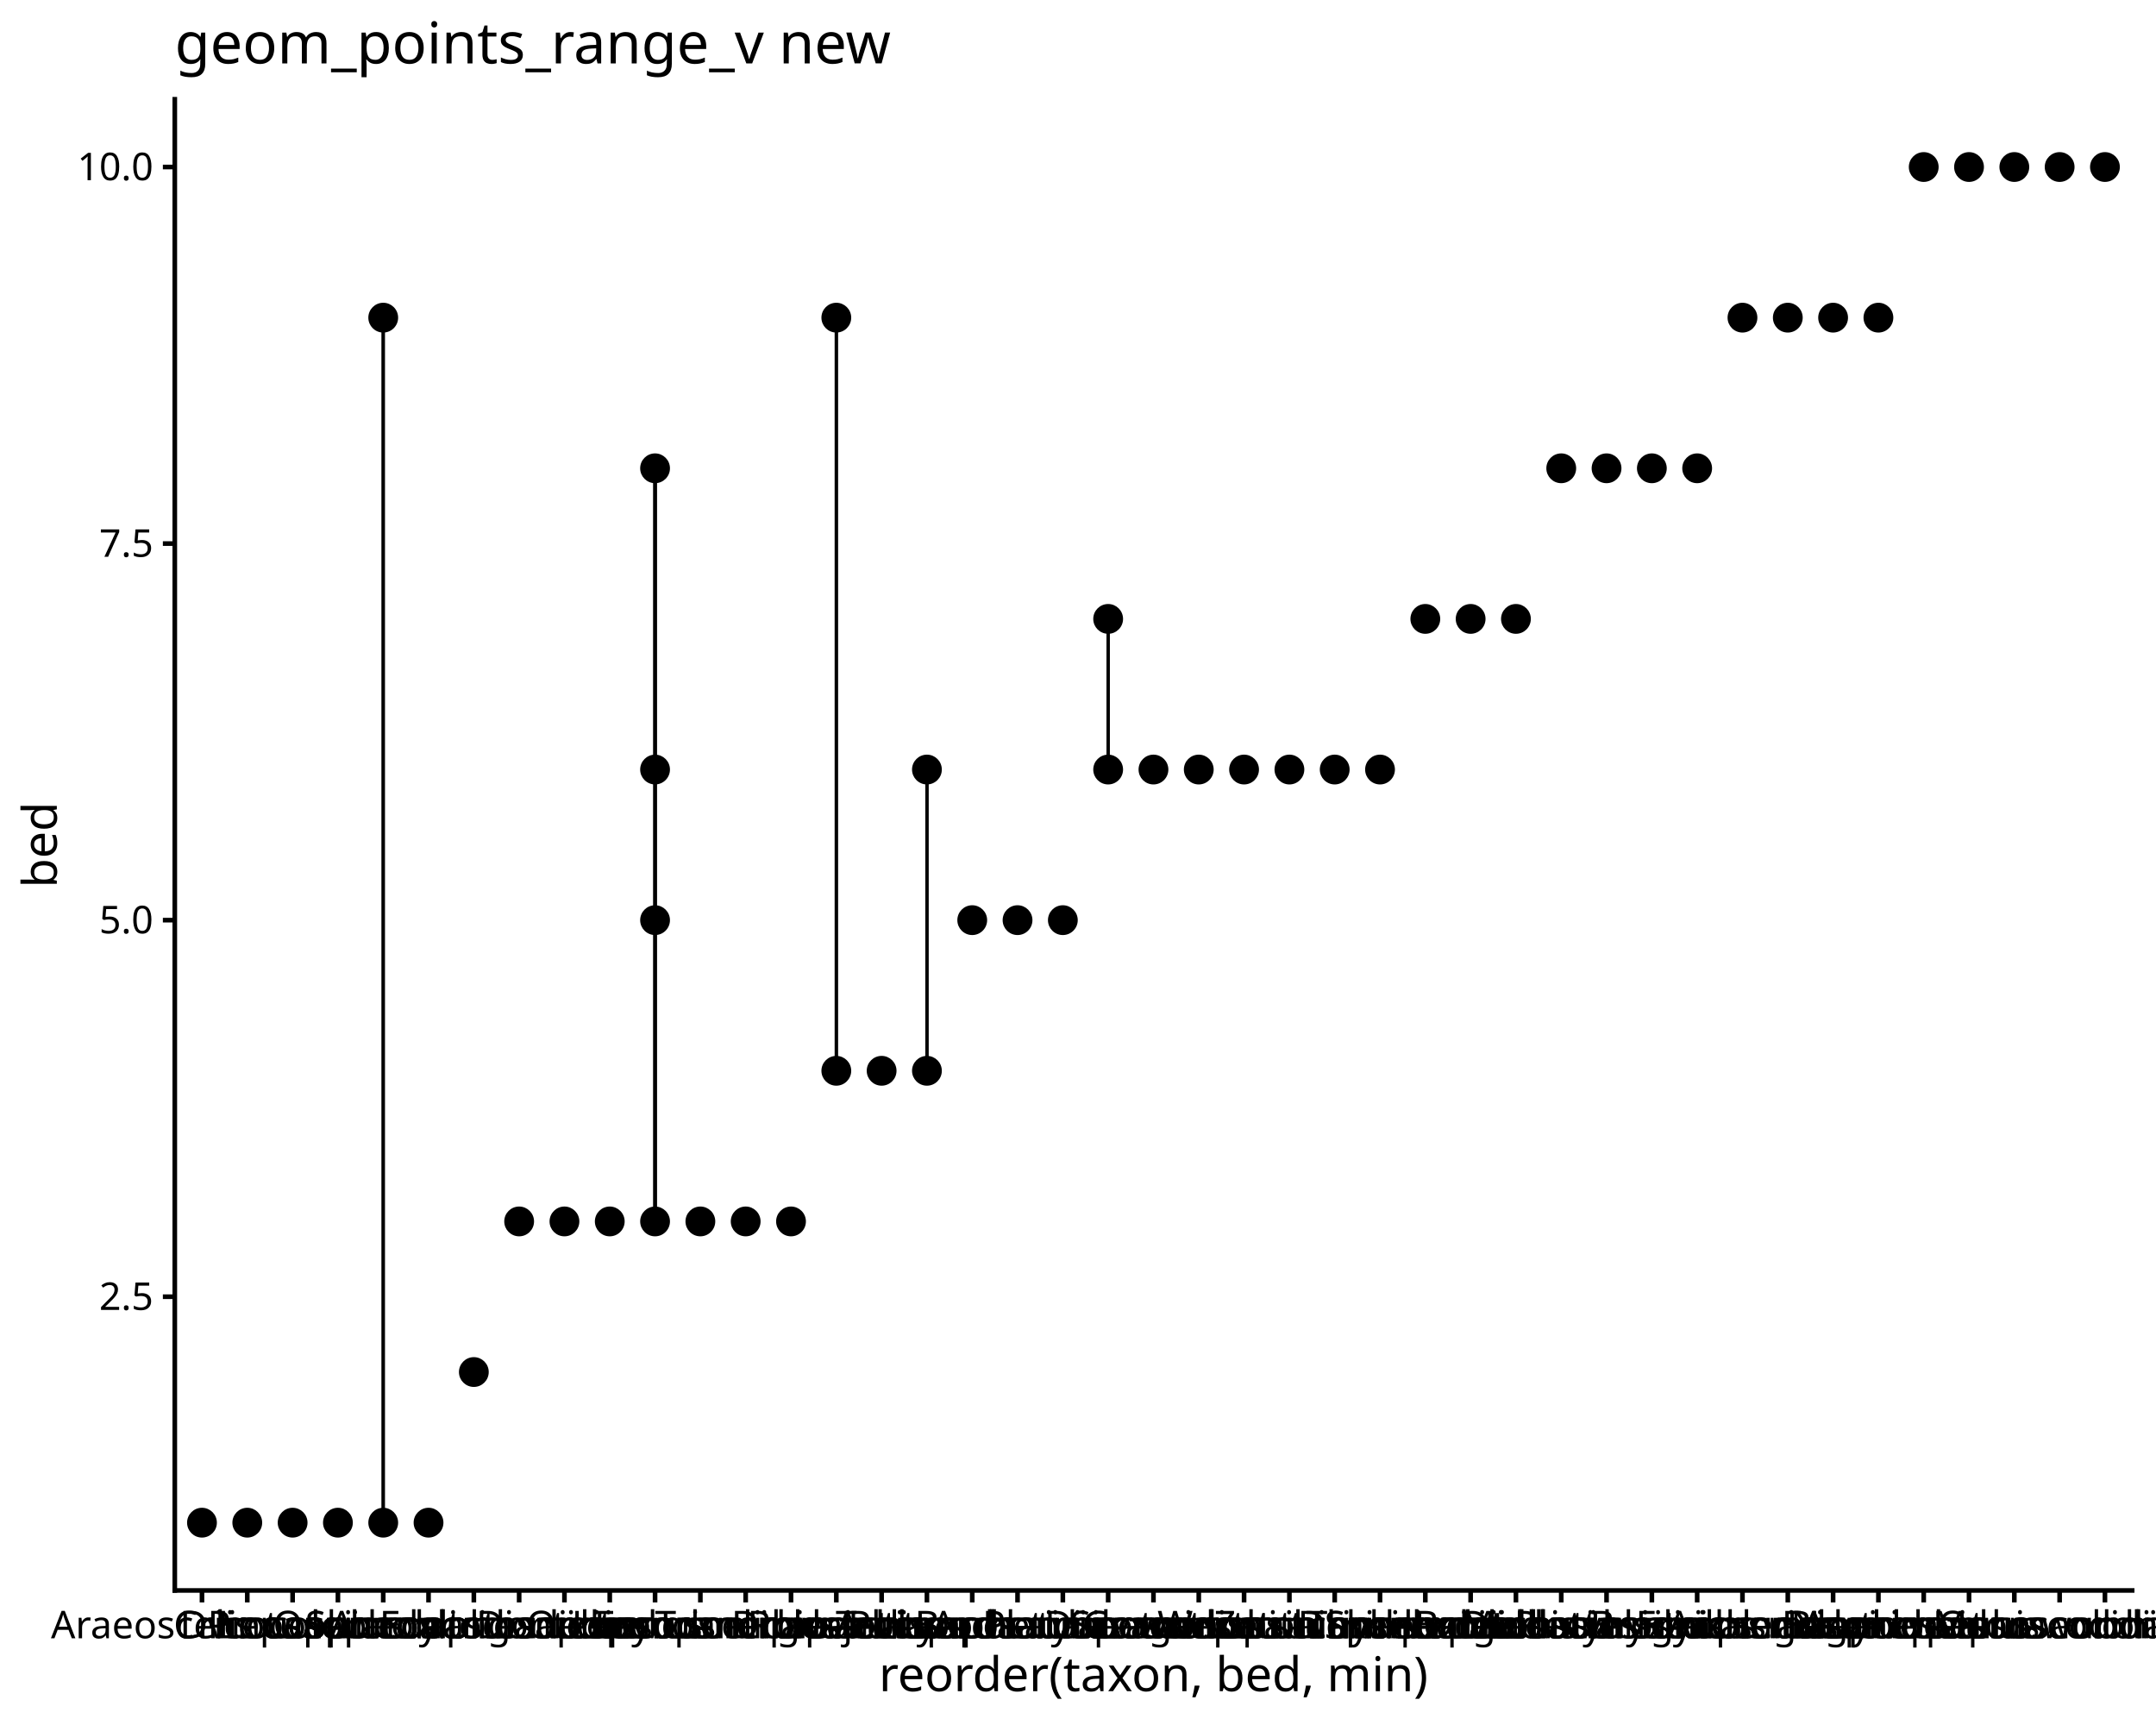
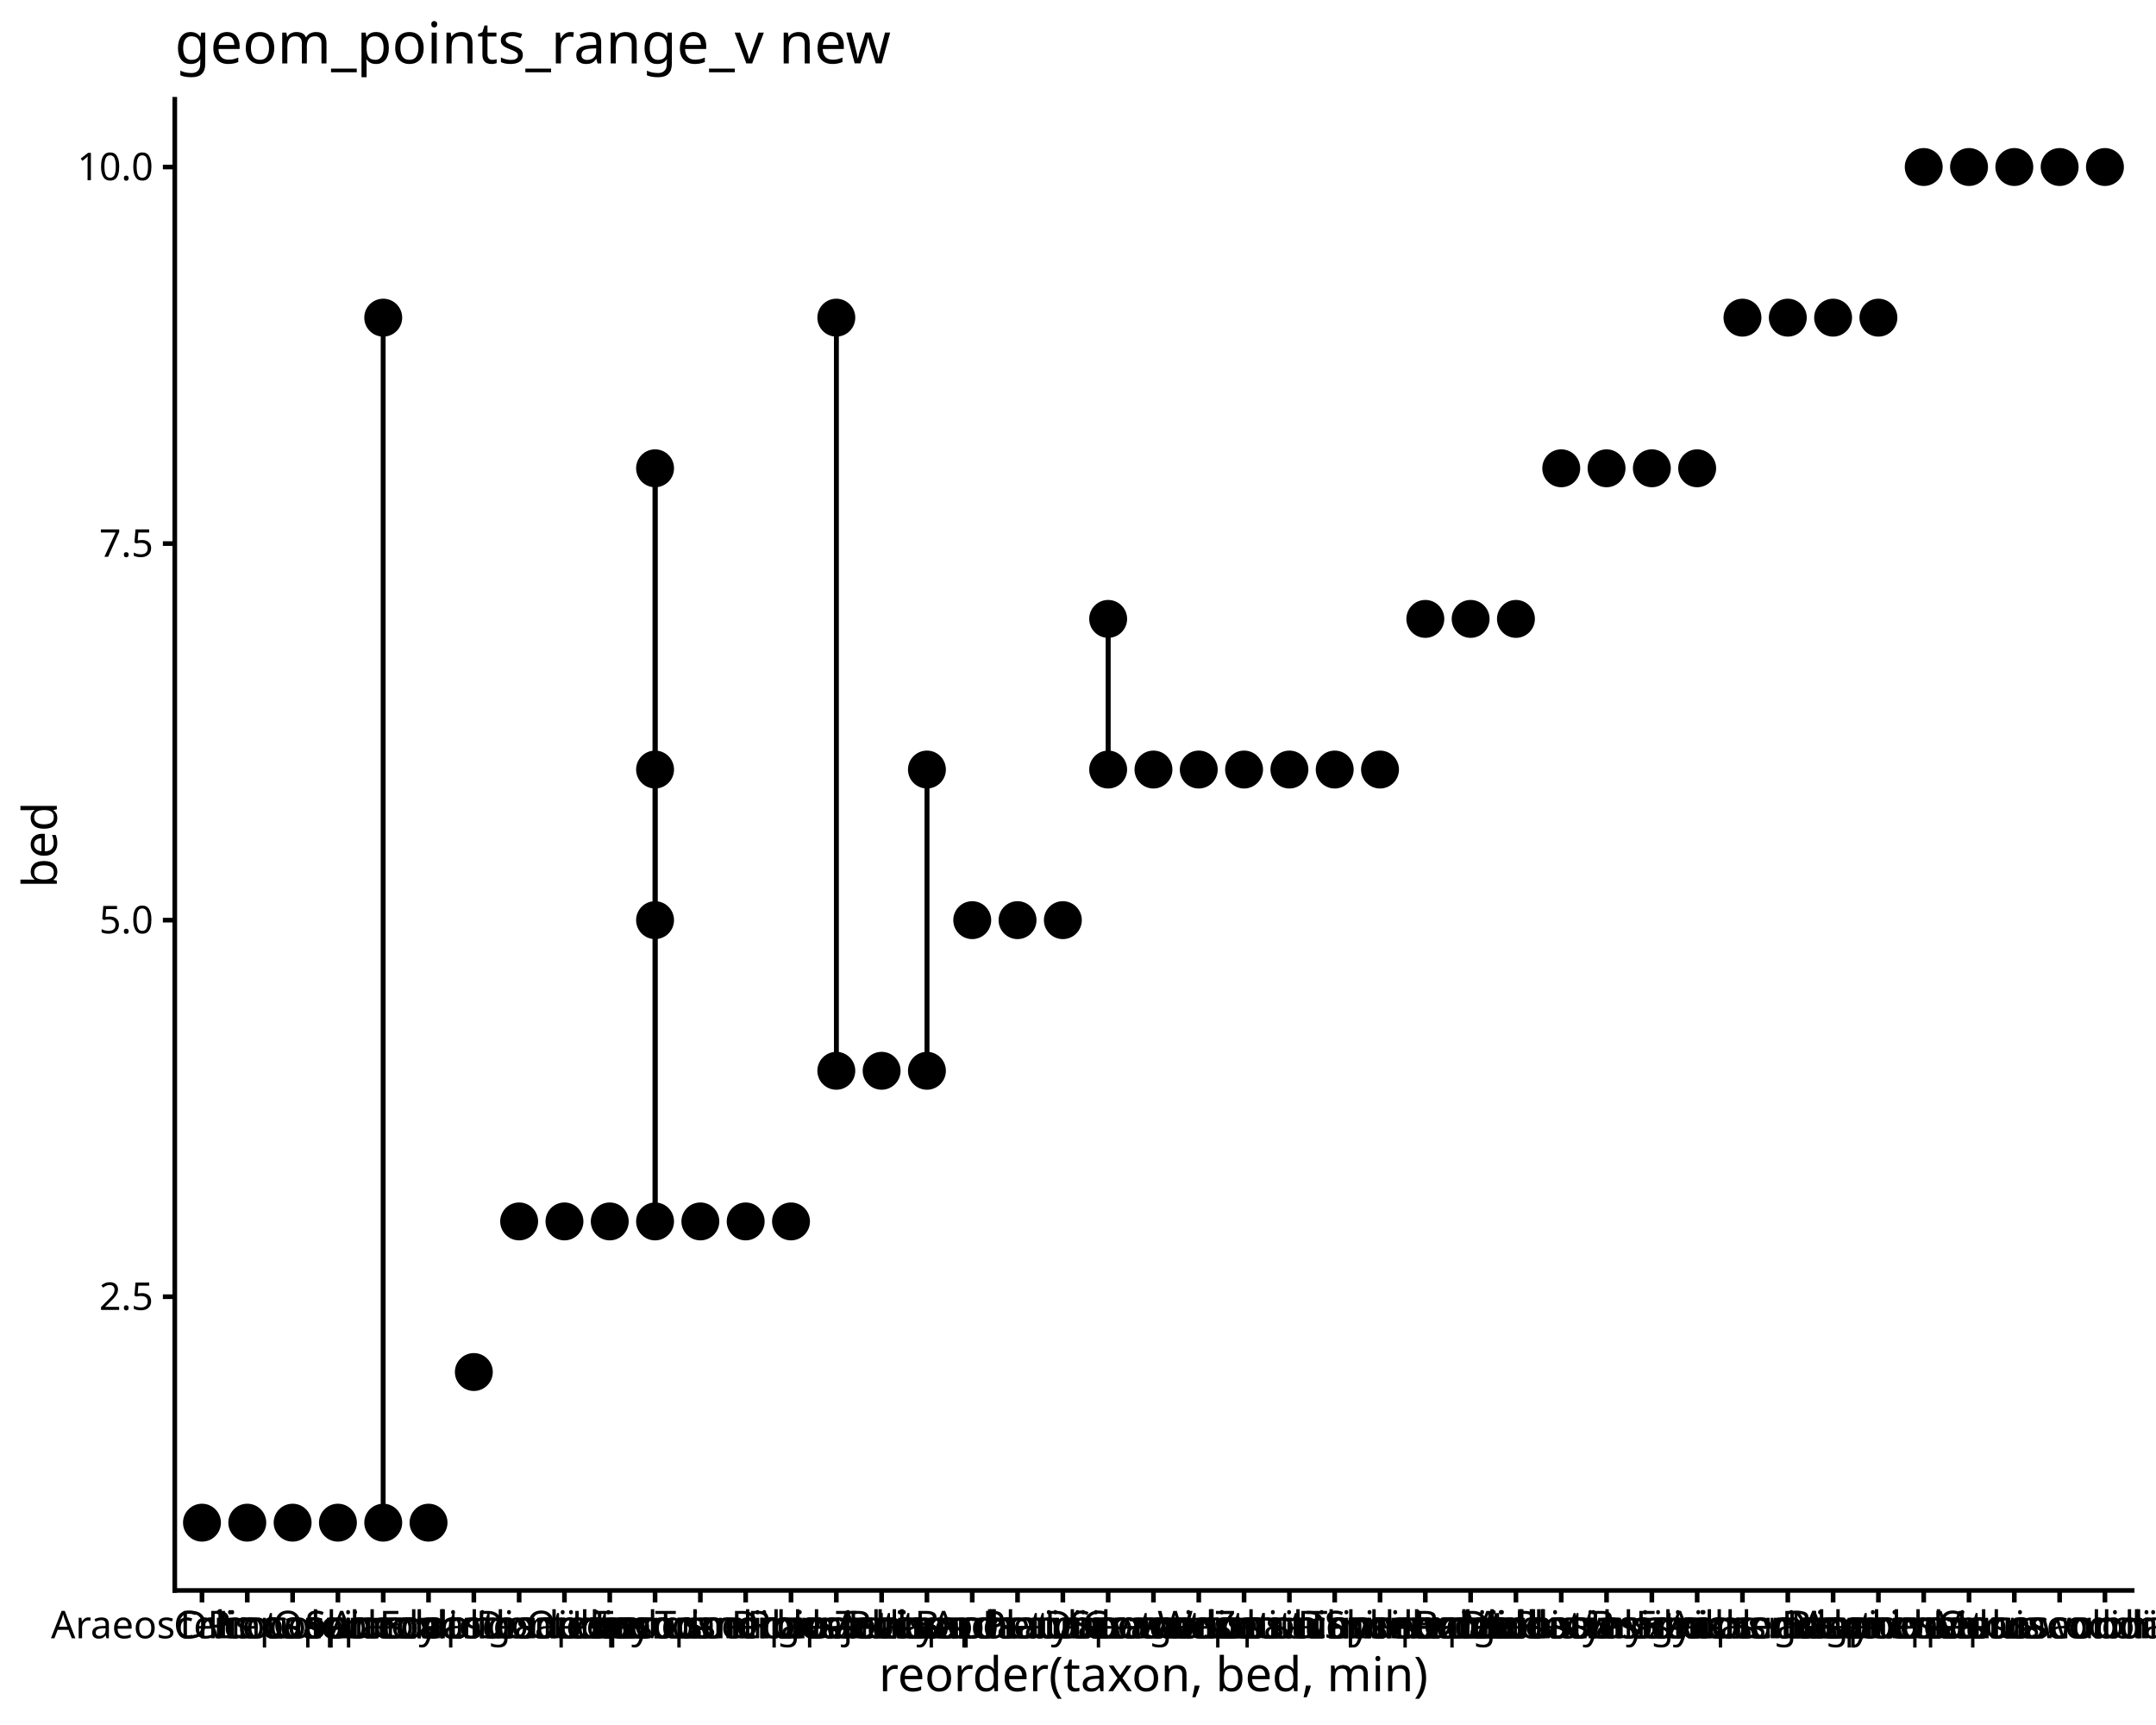
<svg xmlns="http://www.w3.org/2000/svg" class="svglite" data-engine-version="2.0" width="720.00pt" height="576.00pt" viewBox="0 0 720.00 576.00">
  <defs>
    <style type="text/css">
    .svglite line, .svglite polyline, .svglite polygon, .svglite path, .svglite rect, .svglite circle {
      fill: none;
      stroke: #000000;
      stroke-linecap: round;
      stroke-linejoin: round;
      stroke-miterlimit: 10.00;
    }
  </style>
  </defs>
  <rect width="100%" height="100%" style="stroke: none; fill: #FFFFFF;" />
  <defs>
    <clipPath id="cpMC4wMHw3MjAuMDB8MC4wMHw1NzYuMDA=">
      <rect x="0.00" y="0.00" width="720.00" height="576.00" />
    </clipPath>
  </defs>
  <g clip-path="url(#cpMC4wMHw3MjAuMDB8MC4wMHw1NzYuMDA=)">
    <rect x="0" y="0.00" width="720.00" height="576.00" style="stroke-width: 1.55; stroke: #FFFFFF; fill: #FFFFFF;" />
  </g>
  <defs>
    <clipPath id="cpNTguMzd8NzEyLjAzfDMzLjE0fDUzMS4wNw==">
      <rect x="58.37" y="33.14" width="653.65" height="497.93" />
    </clipPath>
  </defs>
  <g clip-path="url(#cpNTguMzd8NzEyLjAzfDMzLjE0fDUzMS4wNw==)">
    <rect x="58.37" y="33.14" width="653.65" height="497.93" style="stroke-width: 1.55; stroke: none; fill: #FFFFFF;" />
-     <line x1="67.45" y1="508.44" x2="67.45" y2="508.44" style="stroke-width: 1.07; stroke-linecap: butt;" />
-     <line x1="82.58" y1="508.44" x2="82.58" y2="508.44" style="stroke-width: 1.07; stroke-linecap: butt;" />
-     <line x1="97.72" y1="508.44" x2="97.72" y2="508.44" style="stroke-width: 1.07; stroke-linecap: butt;" />
-     <line x1="112.85" y1="508.44" x2="112.85" y2="508.44" style="stroke-width: 1.07; stroke-linecap: butt;" />
-     <line x1="127.98" y1="508.44" x2="127.98" y2="106.07" style="stroke-width: 1.07; stroke-linecap: butt;" />
-     <line x1="127.98" y1="508.44" x2="127.98" y2="106.07" style="stroke-width: 1.07; stroke-linecap: butt;" />
-     <line x1="143.11" y1="508.44" x2="143.11" y2="508.44" style="stroke-width: 1.07; stroke-linecap: butt;" />
-     <line x1="158.24" y1="458.14" x2="158.24" y2="458.14" style="stroke-width: 1.07; stroke-linecap: butt;" />
-     <line x1="173.37" y1="407.85" x2="173.37" y2="407.85" style="stroke-width: 1.07; stroke-linecap: butt;" />
-     <line x1="188.50" y1="407.85" x2="188.50" y2="407.85" style="stroke-width: 1.07; stroke-linecap: butt;" />
-     <line x1="203.63" y1="407.85" x2="203.63" y2="407.85" style="stroke-width: 1.07; stroke-linecap: butt;" />
-     <line x1="218.76" y1="407.85" x2="218.76" y2="156.37" style="stroke-width: 1.07; stroke-linecap: butt;" />
-     <line x1="218.76" y1="407.85" x2="218.76" y2="156.37" style="stroke-width: 1.07; stroke-linecap: butt;" />
-     <line x1="218.76" y1="407.85" x2="218.76" y2="156.37" style="stroke-width: 1.07; stroke-linecap: butt;" />
-     <line x1="218.76" y1="407.85" x2="218.76" y2="156.37" style="stroke-width: 1.07; stroke-linecap: butt;" />
-     <line x1="233.89" y1="407.85" x2="233.89" y2="407.85" style="stroke-width: 1.07; stroke-linecap: butt;" />
-     <line x1="249.02" y1="407.85" x2="249.02" y2="407.85" style="stroke-width: 1.07; stroke-linecap: butt;" />
-     <line x1="264.16" y1="407.85" x2="264.16" y2="407.85" style="stroke-width: 1.07; stroke-linecap: butt;" />
-     <line x1="279.29" y1="357.55" x2="279.29" y2="106.07" style="stroke-width: 1.07; stroke-linecap: butt;" />
-     <line x1="279.29" y1="357.55" x2="279.29" y2="106.07" style="stroke-width: 1.07; stroke-linecap: butt;" />
-     <line x1="294.42" y1="357.55" x2="294.42" y2="357.55" style="stroke-width: 1.07; stroke-linecap: butt;" />
-     <line x1="309.55" y1="357.55" x2="309.55" y2="256.96" style="stroke-width: 1.07; stroke-linecap: butt;" />
-     <line x1="309.55" y1="357.55" x2="309.55" y2="256.96" style="stroke-width: 1.07; stroke-linecap: butt;" />
-     <line x1="324.68" y1="307.25" x2="324.68" y2="307.25" style="stroke-width: 1.07; stroke-linecap: butt;" />
-     <line x1="339.81" y1="307.25" x2="339.81" y2="307.25" style="stroke-width: 1.07; stroke-linecap: butt;" />
-     <line x1="354.94" y1="307.25" x2="354.94" y2="307.25" style="stroke-width: 1.07; stroke-linecap: butt;" />
-     <line x1="370.07" y1="256.96" x2="370.07" y2="206.66" style="stroke-width: 1.07; stroke-linecap: butt;" />
-     <line x1="370.07" y1="256.96" x2="370.07" y2="206.66" style="stroke-width: 1.07; stroke-linecap: butt;" />
-     <line x1="385.20" y1="256.96" x2="385.20" y2="256.96" style="stroke-width: 1.07; stroke-linecap: butt;" />
-     <line x1="400.33" y1="256.96" x2="400.33" y2="256.96" style="stroke-width: 1.07; stroke-linecap: butt;" />
-     <line x1="415.46" y1="256.96" x2="415.46" y2="256.96" style="stroke-width: 1.07; stroke-linecap: butt;" />
-     <line x1="430.60" y1="256.96" x2="430.60" y2="256.96" style="stroke-width: 1.07; stroke-linecap: butt;" />
-     <line x1="445.73" y1="256.96" x2="445.73" y2="256.96" style="stroke-width: 1.07; stroke-linecap: butt;" />
-     <line x1="460.86" y1="256.96" x2="460.86" y2="256.96" style="stroke-width: 1.07; stroke-linecap: butt;" />
-     <line x1="475.99" y1="206.66" x2="475.99" y2="206.66" style="stroke-width: 1.07; stroke-linecap: butt;" />
-     <line x1="491.12" y1="206.66" x2="491.12" y2="206.66" style="stroke-width: 1.07; stroke-linecap: butt;" />
-     <line x1="506.25" y1="206.66" x2="506.25" y2="206.66" style="stroke-width: 1.07; stroke-linecap: butt;" />
-     <line x1="521.38" y1="156.37" x2="521.38" y2="156.37" style="stroke-width: 1.07; stroke-linecap: butt;" />
-     <line x1="536.51" y1="156.37" x2="536.51" y2="156.37" style="stroke-width: 1.07; stroke-linecap: butt;" />
-     <line x1="551.64" y1="156.37" x2="551.64" y2="156.37" style="stroke-width: 1.07; stroke-linecap: butt;" />
-     <line x1="566.77" y1="156.37" x2="566.77" y2="156.37" style="stroke-width: 1.07; stroke-linecap: butt;" />
-     <line x1="581.90" y1="106.07" x2="581.90" y2="106.07" style="stroke-width: 1.07; stroke-linecap: butt;" />
-     <line x1="597.04" y1="106.07" x2="597.04" y2="106.07" style="stroke-width: 1.07; stroke-linecap: butt;" />
-     <line x1="612.17" y1="106.07" x2="612.17" y2="106.07" style="stroke-width: 1.07; stroke-linecap: butt;" />
-     <line x1="627.30" y1="106.07" x2="627.30" y2="106.07" style="stroke-width: 1.07; stroke-linecap: butt;" />
-     <line x1="642.43" y1="55.77" x2="642.43" y2="55.77" style="stroke-width: 1.07; stroke-linecap: butt;" />
-     <line x1="657.56" y1="55.77" x2="657.56" y2="55.77" style="stroke-width: 1.07; stroke-linecap: butt;" />
-     <line x1="672.69" y1="55.77" x2="672.69" y2="55.77" style="stroke-width: 1.07; stroke-linecap: butt;" />
-     <line x1="687.82" y1="55.77" x2="687.82" y2="55.77" style="stroke-width: 1.07; stroke-linecap: butt;" />
-     <line x1="702.95" y1="55.77" x2="702.95" y2="55.77" style="stroke-width: 1.07; stroke-linecap: butt;" />
-     <circle cx="67.45" cy="508.44" r="4.62" style="stroke-width: 0.71; fill: #000000;" />
-     <circle cx="82.58" cy="508.44" r="4.62" style="stroke-width: 0.71; fill: #000000;" />
-     <circle cx="97.72" cy="508.44" r="4.62" style="stroke-width: 0.71; fill: #000000;" />
-     <circle cx="112.85" cy="508.44" r="4.62" style="stroke-width: 0.71; fill: #000000;" />
-     <circle cx="127.98" cy="106.07" r="4.62" style="stroke-width: 0.71; fill: #000000;" />
-     <circle cx="127.98" cy="508.44" r="4.62" style="stroke-width: 0.71; fill: #000000;" />
-     <circle cx="143.11" cy="508.44" r="4.62" style="stroke-width: 0.71; fill: #000000;" />
-     <circle cx="158.24" cy="458.14" r="4.62" style="stroke-width: 0.71; fill: #000000;" />
-     <circle cx="173.37" cy="407.85" r="4.62" style="stroke-width: 0.71; fill: #000000;" />
-     <circle cx="188.50" cy="407.85" r="4.62" style="stroke-width: 0.71; fill: #000000;" />
-     <circle cx="203.63" cy="407.85" r="4.62" style="stroke-width: 0.71; fill: #000000;" />
-     <circle cx="218.76" cy="156.37" r="4.62" style="stroke-width: 0.71; fill: #000000;" />
-     <circle cx="218.76" cy="256.96" r="4.62" style="stroke-width: 0.71; fill: #000000;" />
-     <circle cx="218.76" cy="307.25" r="4.62" style="stroke-width: 0.71; fill: #000000;" />
-     <circle cx="218.76" cy="407.85" r="4.62" style="stroke-width: 0.71; fill: #000000;" />
-     <circle cx="233.89" cy="407.85" r="4.62" style="stroke-width: 0.71; fill: #000000;" />
-     <circle cx="249.02" cy="407.85" r="4.62" style="stroke-width: 0.71; fill: #000000;" />
-     <circle cx="264.16" cy="407.85" r="4.62" style="stroke-width: 0.71; fill: #000000;" />
-     <circle cx="279.29" cy="106.07" r="4.62" style="stroke-width: 0.71; fill: #000000;" />
-     <circle cx="279.29" cy="357.55" r="4.62" style="stroke-width: 0.71; fill: #000000;" />
-     <circle cx="294.42" cy="357.55" r="4.62" style="stroke-width: 0.71; fill: #000000;" />
-     <circle cx="309.55" cy="256.96" r="4.62" style="stroke-width: 0.71; fill: #000000;" />
-     <circle cx="309.55" cy="357.55" r="4.62" style="stroke-width: 0.71; fill: #000000;" />
-     <circle cx="324.68" cy="307.25" r="4.62" style="stroke-width: 0.71; fill: #000000;" />
-     <circle cx="339.81" cy="307.25" r="4.62" style="stroke-width: 0.71; fill: #000000;" />
-     <circle cx="354.94" cy="307.25" r="4.62" style="stroke-width: 0.71; fill: #000000;" />
-     <circle cx="370.07" cy="256.96" r="4.62" style="stroke-width: 0.71; fill: #000000;" />
-     <circle cx="370.07" cy="206.66" r="4.62" style="stroke-width: 0.71; fill: #000000;" />
-     <circle cx="385.20" cy="256.96" r="4.62" style="stroke-width: 0.71; fill: #000000;" />
-     <circle cx="400.33" cy="256.96" r="4.62" style="stroke-width: 0.71; fill: #000000;" />
-     <circle cx="415.46" cy="256.96" r="4.62" style="stroke-width: 0.71; fill: #000000;" />
-     <circle cx="430.60" cy="256.96" r="4.62" style="stroke-width: 0.71; fill: #000000;" />
-     <circle cx="445.73" cy="256.96" r="4.62" style="stroke-width: 0.71; fill: #000000;" />
-     <circle cx="460.86" cy="256.96" r="4.62" style="stroke-width: 0.71; fill: #000000;" />
-     <circle cx="475.99" cy="206.66" r="4.62" style="stroke-width: 0.71; fill: #000000;" />
-     <circle cx="491.12" cy="206.66" r="4.62" style="stroke-width: 0.71; fill: #000000;" />
-     <circle cx="506.25" cy="206.66" r="4.62" style="stroke-width: 0.71; fill: #000000;" />
-     <circle cx="521.38" cy="156.37" r="4.62" style="stroke-width: 0.71; fill: #000000;" />
-     <circle cx="536.51" cy="156.37" r="4.62" style="stroke-width: 0.71; fill: #000000;" />
-     <circle cx="551.64" cy="156.37" r="4.62" style="stroke-width: 0.71; fill: #000000;" />
-     <circle cx="566.77" cy="156.37" r="4.62" style="stroke-width: 0.71; fill: #000000;" />
-     <circle cx="581.90" cy="106.07" r="4.62" style="stroke-width: 0.71; fill: #000000;" />
-     <circle cx="597.04" cy="106.07" r="4.62" style="stroke-width: 0.71; fill: #000000;" />
-     <circle cx="612.17" cy="106.07" r="4.62" style="stroke-width: 0.71; fill: #000000;" />
-     <circle cx="627.30" cy="106.07" r="4.62" style="stroke-width: 0.71; fill: #000000;" />
-     <circle cx="642.43" cy="55.77" r="4.62" style="stroke-width: 0.71; fill: #000000;" />
-     <circle cx="657.56" cy="55.77" r="4.62" style="stroke-width: 0.71; fill: #000000;" />
-     <circle cx="672.69" cy="55.77" r="4.62" style="stroke-width: 0.71; fill: #000000;" />
-     <circle cx="687.82" cy="55.77" r="4.62" style="stroke-width: 0.71; fill: #000000;" />
-     <circle cx="702.95" cy="55.77" r="4.62" style="stroke-width: 0.71; fill: #000000;" />
+     <line x1="67.45" y1="508.44" x2="67.45" y2="508.44" style="stroke-width: 1.55; stroke-linecap: butt;" />
+     <line x1="82.58" y1="508.44" x2="82.58" y2="508.44" style="stroke-width: 1.55; stroke-linecap: butt;" />
+     <line x1="97.72" y1="508.44" x2="97.72" y2="508.44" style="stroke-width: 1.55; stroke-linecap: butt;" />
+     <line x1="112.85" y1="508.44" x2="112.85" y2="508.44" style="stroke-width: 1.55; stroke-linecap: butt;" />
+     <line x1="127.98" y1="508.44" x2="127.98" y2="106.07" style="stroke-width: 1.55; stroke-linecap: butt;" />
+     <line x1="127.98" y1="508.44" x2="127.98" y2="106.07" style="stroke-width: 1.55; stroke-linecap: butt;" />
+     <line x1="143.11" y1="508.44" x2="143.11" y2="508.44" style="stroke-width: 1.55; stroke-linecap: butt;" />
+     <line x1="158.24" y1="458.14" x2="158.24" y2="458.14" style="stroke-width: 1.55; stroke-linecap: butt;" />
+     <line x1="173.37" y1="407.85" x2="173.37" y2="407.85" style="stroke-width: 1.55; stroke-linecap: butt;" />
+     <line x1="188.50" y1="407.85" x2="188.50" y2="407.85" style="stroke-width: 1.55; stroke-linecap: butt;" />
+     <line x1="203.63" y1="407.85" x2="203.63" y2="407.85" style="stroke-width: 1.55; stroke-linecap: butt;" />
+     <line x1="218.76" y1="407.85" x2="218.76" y2="156.37" style="stroke-width: 1.55; stroke-linecap: butt;" />
+     <line x1="218.76" y1="407.85" x2="218.76" y2="156.37" style="stroke-width: 1.55; stroke-linecap: butt;" />
+     <line x1="218.76" y1="407.85" x2="218.76" y2="156.37" style="stroke-width: 1.55; stroke-linecap: butt;" />
+     <line x1="218.76" y1="407.85" x2="218.76" y2="156.37" style="stroke-width: 1.55; stroke-linecap: butt;" />
+     <line x1="233.89" y1="407.85" x2="233.89" y2="407.85" style="stroke-width: 1.55; stroke-linecap: butt;" />
+     <line x1="249.02" y1="407.85" x2="249.02" y2="407.85" style="stroke-width: 1.55; stroke-linecap: butt;" />
+     <line x1="264.16" y1="407.85" x2="264.16" y2="407.85" style="stroke-width: 1.55; stroke-linecap: butt;" />
+     <line x1="279.29" y1="357.55" x2="279.29" y2="106.07" style="stroke-width: 1.55; stroke-linecap: butt;" />
+     <line x1="279.29" y1="357.55" x2="279.29" y2="106.07" style="stroke-width: 1.55; stroke-linecap: butt;" />
+     <line x1="294.42" y1="357.55" x2="294.42" y2="357.55" style="stroke-width: 1.55; stroke-linecap: butt;" />
+     <line x1="309.55" y1="357.55" x2="309.55" y2="256.96" style="stroke-width: 1.55; stroke-linecap: butt;" />
+     <line x1="309.55" y1="357.55" x2="309.55" y2="256.96" style="stroke-width: 1.55; stroke-linecap: butt;" />
+     <line x1="324.68" y1="307.25" x2="324.68" y2="307.25" style="stroke-width: 1.55; stroke-linecap: butt;" />
+     <line x1="339.81" y1="307.25" x2="339.81" y2="307.25" style="stroke-width: 1.55; stroke-linecap: butt;" />
+     <line x1="354.94" y1="307.25" x2="354.94" y2="307.25" style="stroke-width: 1.55; stroke-linecap: butt;" />
+     <line x1="370.07" y1="256.96" x2="370.07" y2="206.66" style="stroke-width: 1.55; stroke-linecap: butt;" />
+     <line x1="370.07" y1="256.96" x2="370.07" y2="206.66" style="stroke-width: 1.55; stroke-linecap: butt;" />
+     <line x1="385.20" y1="256.96" x2="385.20" y2="256.96" style="stroke-width: 1.55; stroke-linecap: butt;" />
+     <line x1="400.33" y1="256.96" x2="400.33" y2="256.96" style="stroke-width: 1.55; stroke-linecap: butt;" />
+     <line x1="415.46" y1="256.96" x2="415.46" y2="256.96" style="stroke-width: 1.55; stroke-linecap: butt;" />
+     <line x1="430.60" y1="256.96" x2="430.60" y2="256.96" style="stroke-width: 1.55; stroke-linecap: butt;" />
+     <line x1="445.73" y1="256.96" x2="445.73" y2="256.96" style="stroke-width: 1.55; stroke-linecap: butt;" />
+     <line x1="460.86" y1="256.96" x2="460.86" y2="256.96" style="stroke-width: 1.55; stroke-linecap: butt;" />
+     <line x1="475.99" y1="206.66" x2="475.99" y2="206.66" style="stroke-width: 1.55; stroke-linecap: butt;" />
+     <line x1="491.12" y1="206.66" x2="491.12" y2="206.66" style="stroke-width: 1.55; stroke-linecap: butt;" />
+     <line x1="506.25" y1="206.66" x2="506.25" y2="206.66" style="stroke-width: 1.55; stroke-linecap: butt;" />
+     <line x1="521.38" y1="156.37" x2="521.38" y2="156.37" style="stroke-width: 1.55; stroke-linecap: butt;" />
+     <line x1="536.51" y1="156.37" x2="536.51" y2="156.37" style="stroke-width: 1.55; stroke-linecap: butt;" />
+     <line x1="551.64" y1="156.37" x2="551.64" y2="156.37" style="stroke-width: 1.55; stroke-linecap: butt;" />
+     <line x1="566.77" y1="156.37" x2="566.77" y2="156.37" style="stroke-width: 1.55; stroke-linecap: butt;" />
+     <line x1="581.90" y1="106.07" x2="581.90" y2="106.07" style="stroke-width: 1.55; stroke-linecap: butt;" />
+     <line x1="597.04" y1="106.07" x2="597.04" y2="106.07" style="stroke-width: 1.55; stroke-linecap: butt;" />
+     <line x1="612.17" y1="106.07" x2="612.17" y2="106.07" style="stroke-width: 1.55; stroke-linecap: butt;" />
+     <line x1="627.30" y1="106.07" x2="627.30" y2="106.07" style="stroke-width: 1.55; stroke-linecap: butt;" />
+     <line x1="642.43" y1="55.77" x2="642.43" y2="55.77" style="stroke-width: 1.55; stroke-linecap: butt;" />
+     <line x1="657.56" y1="55.77" x2="657.56" y2="55.77" style="stroke-width: 1.55; stroke-linecap: butt;" />
+     <line x1="672.69" y1="55.77" x2="672.69" y2="55.77" style="stroke-width: 1.55; stroke-linecap: butt;" />
+     <line x1="687.82" y1="55.77" x2="687.82" y2="55.77" style="stroke-width: 1.55; stroke-linecap: butt;" />
+     <line x1="702.95" y1="55.77" x2="702.95" y2="55.77" style="stroke-width: 1.55; stroke-linecap: butt;" />
+     <circle cx="67.45" cy="508.44" r="5.30" style="stroke-width: 2.06; fill: #000000;" />
+     <circle cx="82.58" cy="508.44" r="5.30" style="stroke-width: 2.06; fill: #000000;" />
+     <circle cx="97.72" cy="508.44" r="5.30" style="stroke-width: 2.06; fill: #000000;" />
+     <circle cx="112.85" cy="508.44" r="5.30" style="stroke-width: 2.06; fill: #000000;" />
+     <circle cx="127.98" cy="106.07" r="5.30" style="stroke-width: 2.06; fill: #000000;" />
+     <circle cx="127.98" cy="508.44" r="5.30" style="stroke-width: 2.06; fill: #000000;" />
+     <circle cx="143.11" cy="508.44" r="5.30" style="stroke-width: 2.06; fill: #000000;" />
+     <circle cx="158.24" cy="458.14" r="5.30" style="stroke-width: 2.06; fill: #000000;" />
+     <circle cx="173.37" cy="407.85" r="5.30" style="stroke-width: 2.06; fill: #000000;" />
+     <circle cx="188.50" cy="407.85" r="5.30" style="stroke-width: 2.06; fill: #000000;" />
+     <circle cx="203.63" cy="407.85" r="5.30" style="stroke-width: 2.06; fill: #000000;" />
+     <circle cx="218.76" cy="156.37" r="5.30" style="stroke-width: 2.06; fill: #000000;" />
+     <circle cx="218.76" cy="256.96" r="5.30" style="stroke-width: 2.06; fill: #000000;" />
+     <circle cx="218.76" cy="307.25" r="5.30" style="stroke-width: 2.06; fill: #000000;" />
+     <circle cx="218.76" cy="407.85" r="5.30" style="stroke-width: 2.06; fill: #000000;" />
+     <circle cx="233.89" cy="407.85" r="5.30" style="stroke-width: 2.06; fill: #000000;" />
+     <circle cx="249.02" cy="407.85" r="5.30" style="stroke-width: 2.06; fill: #000000;" />
+     <circle cx="264.16" cy="407.85" r="5.30" style="stroke-width: 2.06; fill: #000000;" />
+     <circle cx="279.29" cy="106.07" r="5.30" style="stroke-width: 2.06; fill: #000000;" />
+     <circle cx="279.29" cy="357.55" r="5.30" style="stroke-width: 2.06; fill: #000000;" />
+     <circle cx="294.42" cy="357.55" r="5.30" style="stroke-width: 2.06; fill: #000000;" />
+     <circle cx="309.55" cy="256.96" r="5.30" style="stroke-width: 2.06; fill: #000000;" />
+     <circle cx="309.55" cy="357.55" r="5.30" style="stroke-width: 2.06; fill: #000000;" />
+     <circle cx="324.68" cy="307.25" r="5.30" style="stroke-width: 2.06; fill: #000000;" />
+     <circle cx="339.81" cy="307.25" r="5.30" style="stroke-width: 2.06; fill: #000000;" />
+     <circle cx="354.94" cy="307.25" r="5.30" style="stroke-width: 2.06; fill: #000000;" />
+     <circle cx="370.07" cy="256.96" r="5.30" style="stroke-width: 2.06; fill: #000000;" />
+     <circle cx="370.07" cy="206.66" r="5.30" style="stroke-width: 2.06; fill: #000000;" />
+     <circle cx="385.20" cy="256.96" r="5.30" style="stroke-width: 2.06; fill: #000000;" />
+     <circle cx="400.33" cy="256.96" r="5.30" style="stroke-width: 2.06; fill: #000000;" />
+     <circle cx="415.46" cy="256.96" r="5.30" style="stroke-width: 2.06; fill: #000000;" />
+     <circle cx="430.60" cy="256.96" r="5.30" style="stroke-width: 2.06; fill: #000000;" />
+     <circle cx="445.73" cy="256.96" r="5.30" style="stroke-width: 2.06; fill: #000000;" />
+     <circle cx="460.86" cy="256.96" r="5.30" style="stroke-width: 2.06; fill: #000000;" />
+     <circle cx="475.99" cy="206.66" r="5.30" style="stroke-width: 2.06; fill: #000000;" />
+     <circle cx="491.12" cy="206.66" r="5.30" style="stroke-width: 2.06; fill: #000000;" />
+     <circle cx="506.25" cy="206.66" r="5.30" style="stroke-width: 2.06; fill: #000000;" />
+     <circle cx="521.38" cy="156.37" r="5.30" style="stroke-width: 2.06; fill: #000000;" />
+     <circle cx="536.51" cy="156.37" r="5.30" style="stroke-width: 2.06; fill: #000000;" />
+     <circle cx="551.64" cy="156.37" r="5.30" style="stroke-width: 2.06; fill: #000000;" />
+     <circle cx="566.77" cy="156.37" r="5.30" style="stroke-width: 2.06; fill: #000000;" />
+     <circle cx="581.90" cy="106.07" r="5.30" style="stroke-width: 2.06; fill: #000000;" />
+     <circle cx="597.04" cy="106.07" r="5.30" style="stroke-width: 2.06; fill: #000000;" />
+     <circle cx="612.17" cy="106.07" r="5.30" style="stroke-width: 2.06; fill: #000000;" />
+     <circle cx="627.30" cy="106.07" r="5.30" style="stroke-width: 2.06; fill: #000000;" />
+     <circle cx="642.43" cy="55.77" r="5.30" style="stroke-width: 2.06; fill: #000000;" />
+     <circle cx="657.56" cy="55.77" r="5.30" style="stroke-width: 2.06; fill: #000000;" />
+     <circle cx="672.69" cy="55.77" r="5.30" style="stroke-width: 2.06; fill: #000000;" />
+     <circle cx="687.82" cy="55.77" r="5.30" style="stroke-width: 2.06; fill: #000000;" />
+     <circle cx="702.95" cy="55.77" r="5.30" style="stroke-width: 2.06; fill: #000000;" />
  </g>
  <g clip-path="url(#cpMC4wMHw3MjAuMDB8MC4wMHw1NzYuMDA=)">
    <polyline points="58.37,531.07 58.37,33.14 " style="stroke-width: 1.55; stroke-linecap: square;" />
    <text x="51.20" y="437.40" text-anchor="end" style="font-size: 12.80px; font-family: sans;" textLength="17.79px" lengthAdjust="spacingAndGlyphs">2.5</text>
    <text x="51.20" y="311.66" text-anchor="end" style="font-size: 12.80px; font-family: sans;" textLength="17.79px" lengthAdjust="spacingAndGlyphs">5.0</text>
    <text x="51.20" y="185.92" text-anchor="end" style="font-size: 12.80px; font-family: sans;" textLength="17.79px" lengthAdjust="spacingAndGlyphs">7.5</text>
    <text x="51.20" y="60.18" text-anchor="end" style="font-size: 12.80px; font-family: sans;" textLength="24.91px" lengthAdjust="spacingAndGlyphs">10.0</text>
    <polyline points="54.39,432.99 58.37,432.99 " style="stroke-width: 1.55; stroke-linecap: butt;" />
    <polyline points="54.39,307.25 58.37,307.25 " style="stroke-width: 1.55; stroke-linecap: butt;" />
    <polyline points="54.39,181.51 58.37,181.51 " style="stroke-width: 1.55; stroke-linecap: butt;" />
    <polyline points="54.39,55.77 58.37,55.77 " style="stroke-width: 1.55; stroke-linecap: butt;" />
    <polyline points="58.37,531.07 712.03,531.07 " style="stroke-width: 1.55; stroke-linecap: square;" />
    <polyline points="67.45,535.06 67.45,531.07 " style="stroke-width: 1.55; stroke-linecap: butt;" />
    <polyline points="82.58,535.06 82.58,531.07 " style="stroke-width: 1.55; stroke-linecap: butt;" />
    <polyline points="97.72,535.06 97.72,531.07 " style="stroke-width: 1.55; stroke-linecap: butt;" />
    <polyline points="112.85,535.06 112.85,531.07 " style="stroke-width: 1.55; stroke-linecap: butt;" />
    <polyline points="127.98,535.06 127.98,531.07 " style="stroke-width: 1.55; stroke-linecap: butt;" />
    <polyline points="143.11,535.06 143.11,531.07 " style="stroke-width: 1.55; stroke-linecap: butt;" />
    <polyline points="158.24,535.06 158.24,531.07 " style="stroke-width: 1.55; stroke-linecap: butt;" />
    <polyline points="173.37,535.06 173.37,531.07 " style="stroke-width: 1.55; stroke-linecap: butt;" />
    <polyline points="188.50,535.06 188.50,531.07 " style="stroke-width: 1.55; stroke-linecap: butt;" />
    <polyline points="203.63,535.06 203.63,531.07 " style="stroke-width: 1.55; stroke-linecap: butt;" />
    <polyline points="218.76,535.06 218.76,531.07 " style="stroke-width: 1.55; stroke-linecap: butt;" />
    <polyline points="233.89,535.06 233.89,531.07 " style="stroke-width: 1.55; stroke-linecap: butt;" />
    <polyline points="249.02,535.06 249.02,531.07 " style="stroke-width: 1.55; stroke-linecap: butt;" />
    <polyline points="264.16,535.06 264.16,531.07 " style="stroke-width: 1.55; stroke-linecap: butt;" />
    <polyline points="279.29,535.06 279.29,531.07 " style="stroke-width: 1.55; stroke-linecap: butt;" />
    <polyline points="294.42,535.06 294.42,531.07 " style="stroke-width: 1.55; stroke-linecap: butt;" />
    <polyline points="309.55,535.06 309.55,531.07 " style="stroke-width: 1.55; stroke-linecap: butt;" />
    <polyline points="324.68,535.06 324.68,531.07 " style="stroke-width: 1.55; stroke-linecap: butt;" />
    <polyline points="339.81,535.06 339.81,531.07 " style="stroke-width: 1.55; stroke-linecap: butt;" />
    <polyline points="354.94,535.06 354.94,531.07 " style="stroke-width: 1.55; stroke-linecap: butt;" />
    <polyline points="370.07,535.06 370.07,531.07 " style="stroke-width: 1.55; stroke-linecap: butt;" />
    <polyline points="385.20,535.06 385.20,531.07 " style="stroke-width: 1.55; stroke-linecap: butt;" />
    <polyline points="400.33,535.06 400.33,531.07 " style="stroke-width: 1.55; stroke-linecap: butt;" />
    <polyline points="415.46,535.06 415.46,531.07 " style="stroke-width: 1.55; stroke-linecap: butt;" />
    <polyline points="430.60,535.06 430.60,531.07 " style="stroke-width: 1.55; stroke-linecap: butt;" />
    <polyline points="445.73,535.06 445.73,531.07 " style="stroke-width: 1.55; stroke-linecap: butt;" />
    <polyline points="460.86,535.06 460.86,531.07 " style="stroke-width: 1.55; stroke-linecap: butt;" />
    <polyline points="475.99,535.06 475.99,531.07 " style="stroke-width: 1.55; stroke-linecap: butt;" />
    <polyline points="491.12,535.06 491.12,531.07 " style="stroke-width: 1.55; stroke-linecap: butt;" />
    <polyline points="506.25,535.06 506.25,531.07 " style="stroke-width: 1.55; stroke-linecap: butt;" />
    <polyline points="521.38,535.06 521.38,531.07 " style="stroke-width: 1.55; stroke-linecap: butt;" />
    <polyline points="536.51,535.06 536.51,531.07 " style="stroke-width: 1.55; stroke-linecap: butt;" />
    <polyline points="551.64,535.06 551.64,531.07 " style="stroke-width: 1.55; stroke-linecap: butt;" />
    <polyline points="566.77,535.06 566.77,531.07 " style="stroke-width: 1.55; stroke-linecap: butt;" />
    <polyline points="581.90,535.06 581.90,531.07 " style="stroke-width: 1.55; stroke-linecap: butt;" />
    <polyline points="597.04,535.06 597.04,531.07 " style="stroke-width: 1.55; stroke-linecap: butt;" />
    <polyline points="612.17,535.06 612.17,531.07 " style="stroke-width: 1.55; stroke-linecap: butt;" />
    <polyline points="627.30,535.06 627.30,531.07 " style="stroke-width: 1.55; stroke-linecap: butt;" />
    <polyline points="642.43,535.06 642.43,531.07 " style="stroke-width: 1.55; stroke-linecap: butt;" />
    <polyline points="657.56,535.06 657.56,531.07 " style="stroke-width: 1.55; stroke-linecap: butt;" />
    <polyline points="672.69,535.06 672.69,531.07 " style="stroke-width: 1.55; stroke-linecap: butt;" />
    <polyline points="687.82,535.06 687.82,531.07 " style="stroke-width: 1.55; stroke-linecap: butt;" />
    <polyline points="702.95,535.06 702.95,531.07 " style="stroke-width: 1.55; stroke-linecap: butt;" />
    <text x="67.45" y="547.05" text-anchor="middle" style="font-size: 12.80px; font-family: sans;" textLength="99.62px" lengthAdjust="spacingAndGlyphs">Araeoscelis casei</text>
    <text x="82.58" y="547.05" text-anchor="middle" style="font-size: 12.80px; font-family: sans;" textLength="46.96px" lengthAdjust="spacingAndGlyphs">Cricotus</text>
    <text x="97.72" y="547.05" text-anchor="middle" style="font-size: 12.80px; font-family: sans;" textLength="71.16px" lengthAdjust="spacingAndGlyphs">Dvinosaurus</text>
    <text x="112.85" y="547.05" text-anchor="middle" style="font-size: 12.80px; font-family: sans;" textLength="75.45px" lengthAdjust="spacingAndGlyphs">Lepospondyli</text>
    <text x="127.98" y="547.05" text-anchor="middle" style="font-size: 12.80px; font-family: sans;" textLength="69.04px" lengthAdjust="spacingAndGlyphs">Ophiacodon</text>
    <text x="143.11" y="547.05" text-anchor="middle" style="font-size: 12.80px; font-family: sans;" textLength="137.35px" lengthAdjust="spacingAndGlyphs">Procolophon trigoniceps</text>
    <text x="158.24" y="547.05" text-anchor="middle" style="font-size: 12.80px; font-family: sans;" textLength="106.78px" lengthAdjust="spacingAndGlyphs">Sphenacodontidae</text>
    <text x="173.37" y="547.05" text-anchor="middle" style="font-size: 12.80px; font-family: sans;" textLength="122.42px" lengthAdjust="spacingAndGlyphs">Anconastes vesperus</text>
    <text x="188.50" y="547.05" text-anchor="middle" style="font-size: 12.80px; font-family: sans;" textLength="56.93px" lengthAdjust="spacingAndGlyphs">Diadectes</text>
    <text x="203.63" y="547.05" text-anchor="middle" style="font-size: 12.80px; font-family: sans;" textLength="146.63px" lengthAdjust="spacingAndGlyphs">Edaphosaurus boanerges</text>
    <text x="218.76" y="547.05" text-anchor="middle" style="font-size: 12.80px; font-family: sans;" textLength="39.85px" lengthAdjust="spacingAndGlyphs">Eryops</text>
    <text x="233.89" y="547.05" text-anchor="middle" style="font-size: 12.80px; font-family: sans;" textLength="81.84px" lengthAdjust="spacingAndGlyphs">Limnoscelidae</text>
    <text x="249.02" y="547.05" text-anchor="middle" style="font-size: 12.80px; font-family: sans;" textLength="139.50px" lengthAdjust="spacingAndGlyphs">Ophiacodon navajovicus</text>
    <text x="264.16" y="547.05" text-anchor="middle" style="font-size: 12.80px; font-family: sans;" textLength="85.36px" lengthAdjust="spacingAndGlyphs">Trimerorhachis</text>
    <text x="279.29" y="547.05" text-anchor="middle" style="font-size: 12.80px; font-family: sans;" textLength="66.18px" lengthAdjust="spacingAndGlyphs">Diplocaulus</text>
    <text x="294.42" y="547.05" text-anchor="middle" style="font-size: 12.80px; font-family: sans;" textLength="86.12px" lengthAdjust="spacingAndGlyphs">Rhipaeosaurus</text>
    <text x="309.55" y="547.05" text-anchor="middle" style="font-size: 12.80px; font-family: sans;" textLength="58.35px" lengthAdjust="spacingAndGlyphs">Tetrapoda</text>
    <text x="324.68" y="547.05" text-anchor="middle" style="font-size: 12.80px; font-family: sans;" textLength="86.11px" lengthAdjust="spacingAndGlyphs">Anthracosauria</text>
    <text x="339.81" y="547.05" text-anchor="middle" style="font-size: 12.80px; font-family: sans;" textLength="64.77px" lengthAdjust="spacingAndGlyphs">Baphetidae</text>
    <text x="354.94" y="547.05" text-anchor="middle" style="font-size: 12.80px; font-family: sans;" textLength="135.21px" lengthAdjust="spacingAndGlyphs">Platyoposaurus watsoni</text>
    <text x="370.07" y="547.05" text-anchor="middle" style="font-size: 12.80px; font-family: sans;" textLength="114.55px" lengthAdjust="spacingAndGlyphs">Archeria crassidisca</text>
    <text x="385.20" y="547.05" text-anchor="middle" style="font-size: 12.80px; font-family: sans;" textLength="66.17px" lengthAdjust="spacingAndGlyphs">Dimetrodon</text>
    <text x="400.33" y="547.05" text-anchor="middle" style="font-size: 12.80px; font-family: sans;" textLength="73.31px" lengthAdjust="spacingAndGlyphs">Gorgonopsia</text>
    <text x="415.46" y="547.05" text-anchor="middle" style="font-size: 12.80px; font-family: sans;" textLength="164.40px" lengthAdjust="spacingAndGlyphs">Platyoposaurus stuckenbergi</text>
    <text x="430.60" y="547.05" text-anchor="middle" style="font-size: 12.80px; font-family: sans;" textLength="137.33px" lengthAdjust="spacingAndGlyphs">Silvanerpeton miripedes</text>
    <text x="445.73" y="547.05" text-anchor="middle" style="font-size: 12.80px; font-family: sans;" textLength="113.13px" lengthAdjust="spacingAndGlyphs">Westlothiana lizziae</text>
    <text x="460.86" y="547.05" text-anchor="middle" style="font-size: 12.80px; font-family: sans;" textLength="106.01px" lengthAdjust="spacingAndGlyphs">Zatrachys serratus</text>
    <text x="475.99" y="547.05" text-anchor="middle" style="font-size: 12.80px; font-family: sans;" textLength="78.28px" lengthAdjust="spacingAndGlyphs">Dendrerpeton</text>
    <text x="491.12" y="547.05" text-anchor="middle" style="font-size: 12.80px; font-family: sans;" textLength="92.54px" lengthAdjust="spacingAndGlyphs">Sphenacodontia</text>
    <text x="506.25" y="547.05" text-anchor="middle" style="font-size: 12.80px; font-family: sans;" textLength="131.61px" lengthAdjust="spacingAndGlyphs">Trimerorhachis insignis</text>
    <text x="521.38" y="547.05" text-anchor="middle" style="font-size: 12.80px; font-family: sans;" textLength="91.78px" lengthAdjust="spacingAndGlyphs">Broiliellus olsoni</text>
    <text x="536.51" y="547.05" text-anchor="middle" style="font-size: 12.80px; font-family: sans;" textLength="94.66px" lengthAdjust="spacingAndGlyphs">Diadectes zenos</text>
    <text x="551.64" y="547.05" text-anchor="middle" style="font-size: 12.80px; font-family: sans;" textLength="120.97px" lengthAdjust="spacingAndGlyphs">Melosaurus uralensis</text>
    <text x="566.77" y="547.05" text-anchor="middle" style="font-size: 12.80px; font-family: sans;" textLength="114.56px" lengthAdjust="spacingAndGlyphs">Platyhystrix rugosus</text>
    <text x="581.90" y="547.05" text-anchor="middle" style="font-size: 12.80px; font-family: sans;" textLength="47.67px" lengthAdjust="spacingAndGlyphs">Archeria</text>
    <text x="597.04" y="547.05" text-anchor="middle" style="font-size: 12.80px; font-family: sans;" textLength="124.51px" lengthAdjust="spacingAndGlyphs">Broiliellus arroyoensis</text>
    <text x="612.17" y="547.05" text-anchor="middle" style="font-size: 12.80px; font-family: sans;" textLength="126.68px" lengthAdjust="spacingAndGlyphs">Eryops megacephalus</text>
    <text x="627.30" y="547.05" text-anchor="middle" style="font-size: 12.80px; font-family: sans;" textLength="54.79px" lengthAdjust="spacingAndGlyphs">Nectridea</text>
    <text x="642.43" y="547.05" text-anchor="middle" style="font-size: 12.80px; font-family: sans;" textLength="77.58px" lengthAdjust="spacingAndGlyphs">Aspidosaurus</text>
    <text x="657.56" y="547.05" text-anchor="middle" style="font-size: 12.80px; font-family: sans;" textLength="113.16px" lengthAdjust="spacingAndGlyphs">Balanerpeton woodi</text>
    <text x="672.69" y="547.05" text-anchor="middle" style="font-size: 12.80px; font-family: sans;" textLength="146.61px" lengthAdjust="spacingAndGlyphs">Edaphosaurus colohistion</text>
    <text x="687.82" y="547.05" text-anchor="middle" style="font-size: 12.80px; font-family: sans;" textLength="80.42px" lengthAdjust="spacingAndGlyphs">Mesosauridae</text>
    <text x="702.95" y="547.05" text-anchor="middle" style="font-size: 12.80px; font-family: sans;" textLength="103.90px" lengthAdjust="spacingAndGlyphs">Ophiacodon mirus</text>
    <text x="385.20" y="564.71" text-anchor="middle" style="font-size: 16.00px; font-family: sans;" textLength="171.65px" lengthAdjust="spacingAndGlyphs">reorder(taxon, bed, min)</text>
    <text transform="translate(18.98,282.11) rotate(-90)" text-anchor="middle" style="font-size: 16.00px; font-family: sans;" textLength="26.70px" lengthAdjust="spacingAndGlyphs">bed</text>
    <text x="58.37" y="21.18" style="font-size: 19.20px; font-family: sans;" textLength="230.60px" lengthAdjust="spacingAndGlyphs">geom_points_range_v new</text>
  </g>
</svg>
